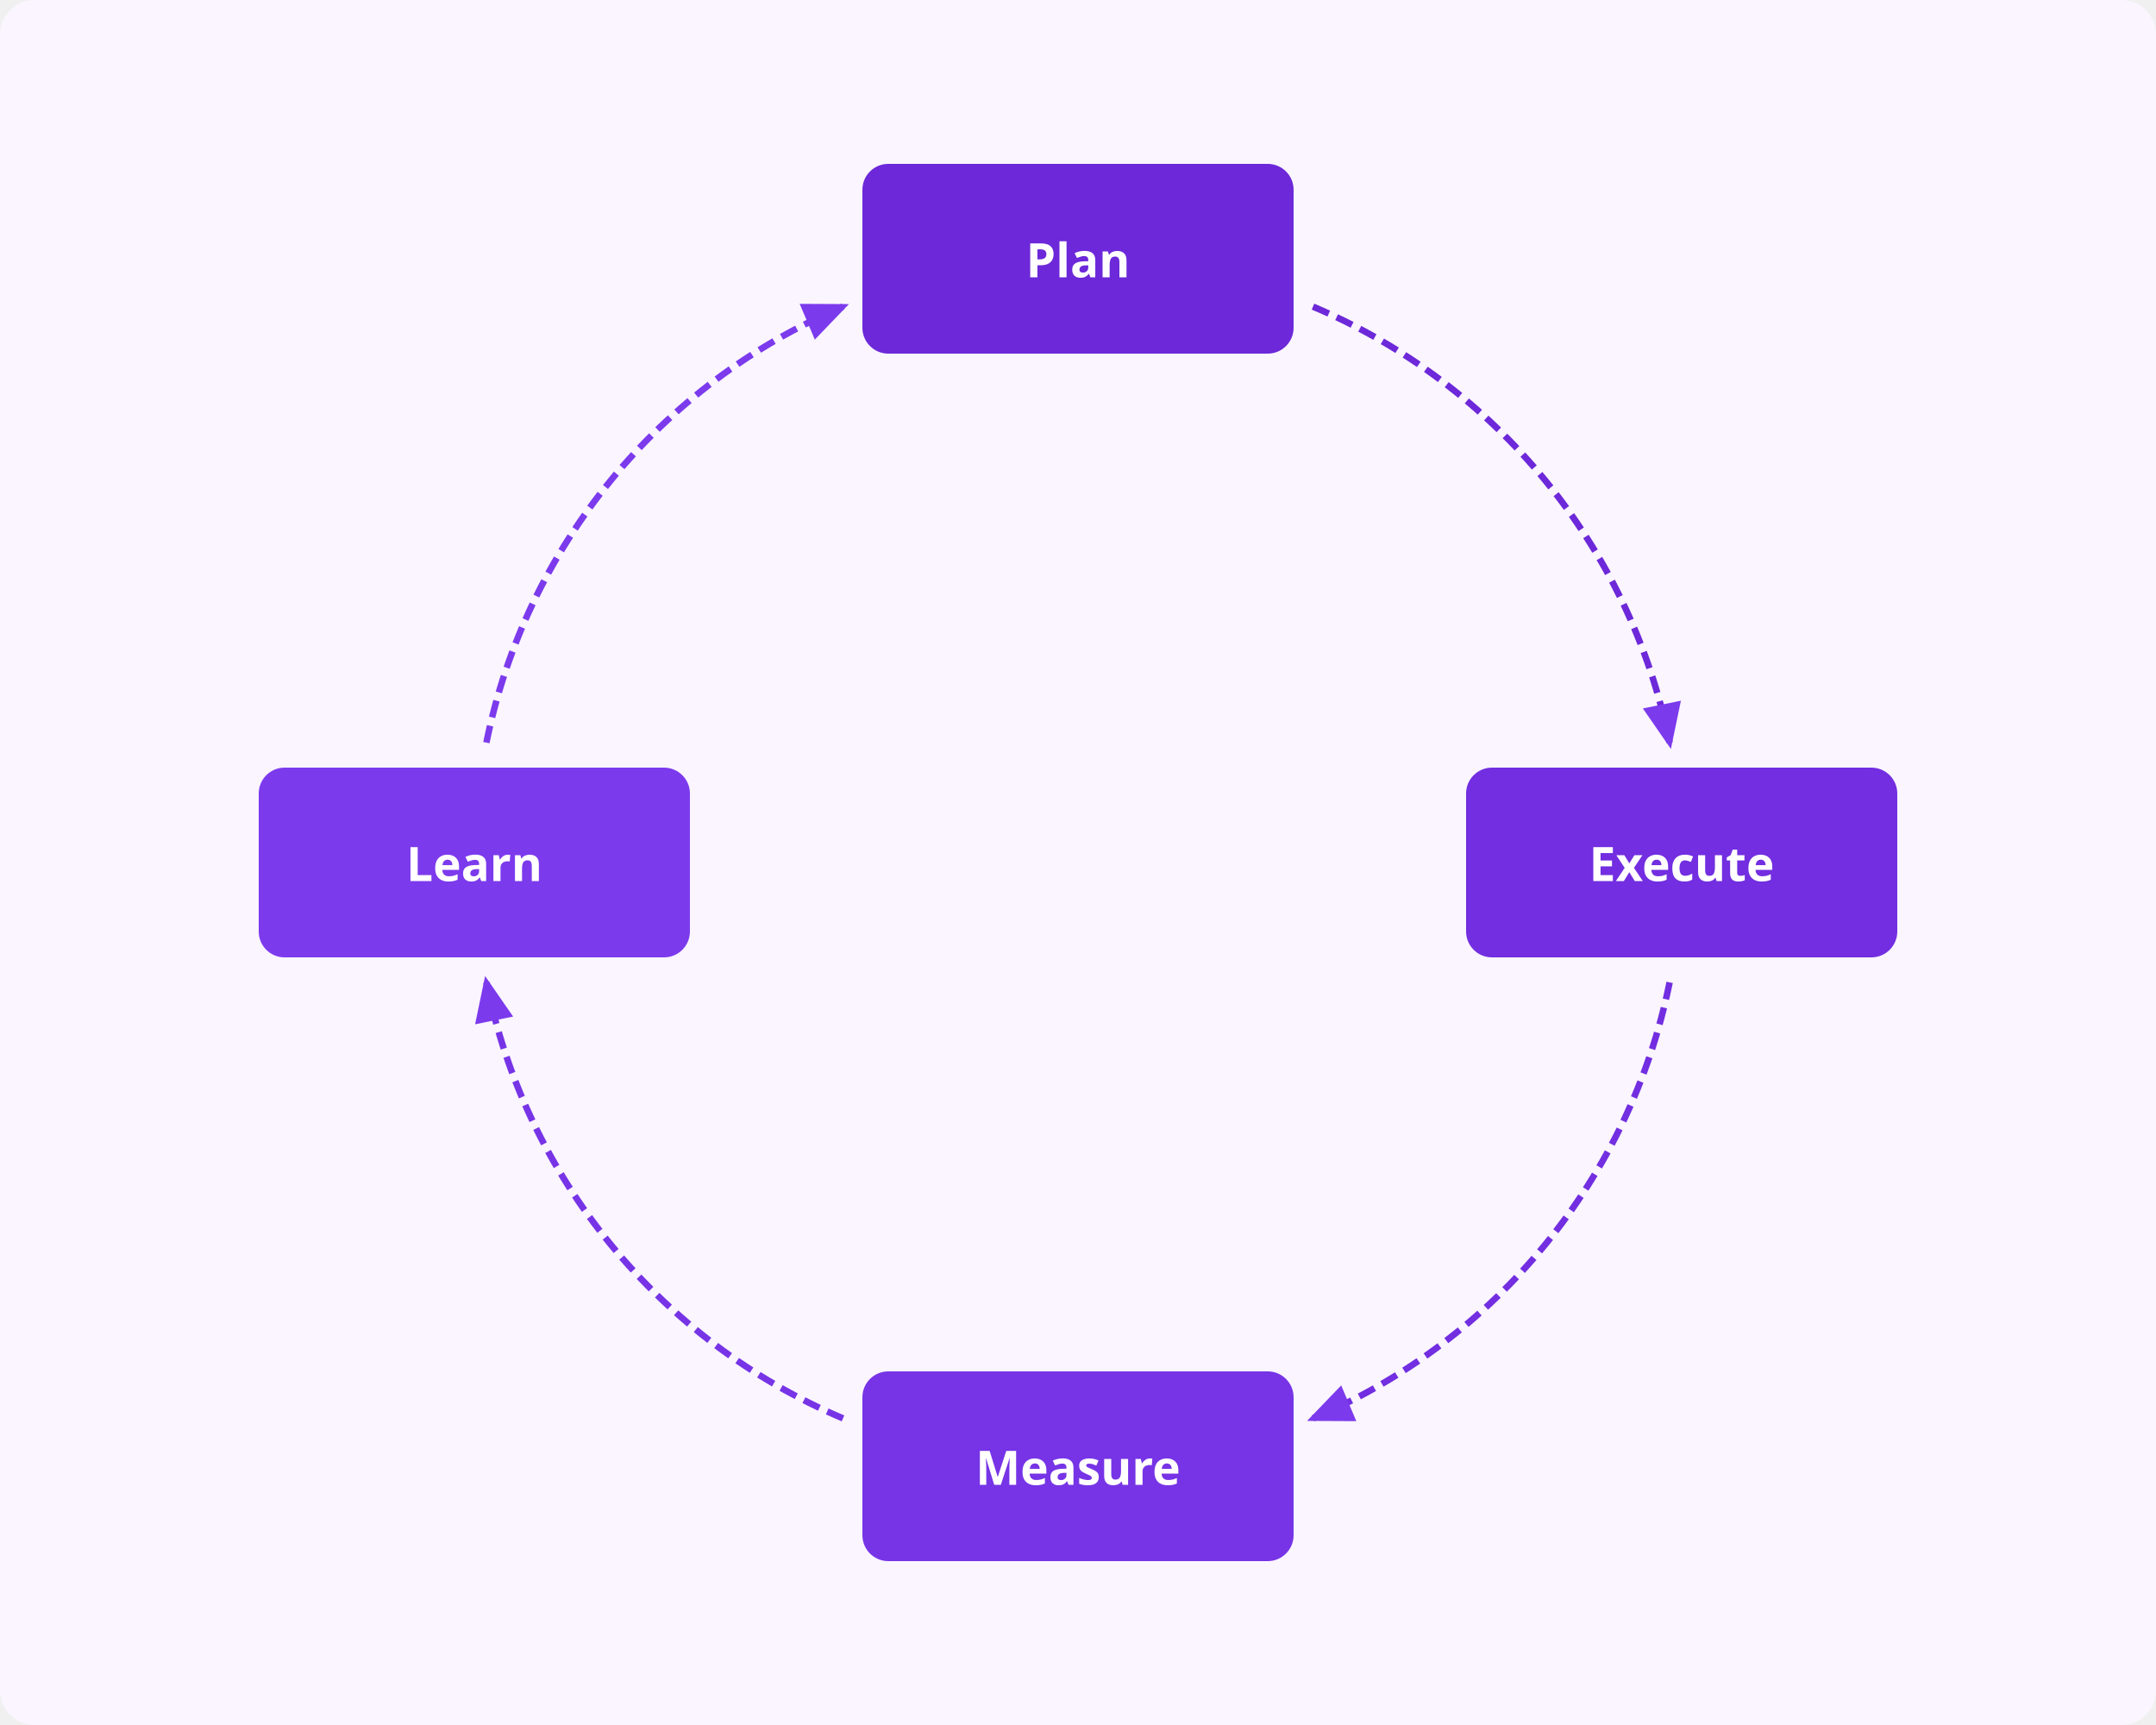
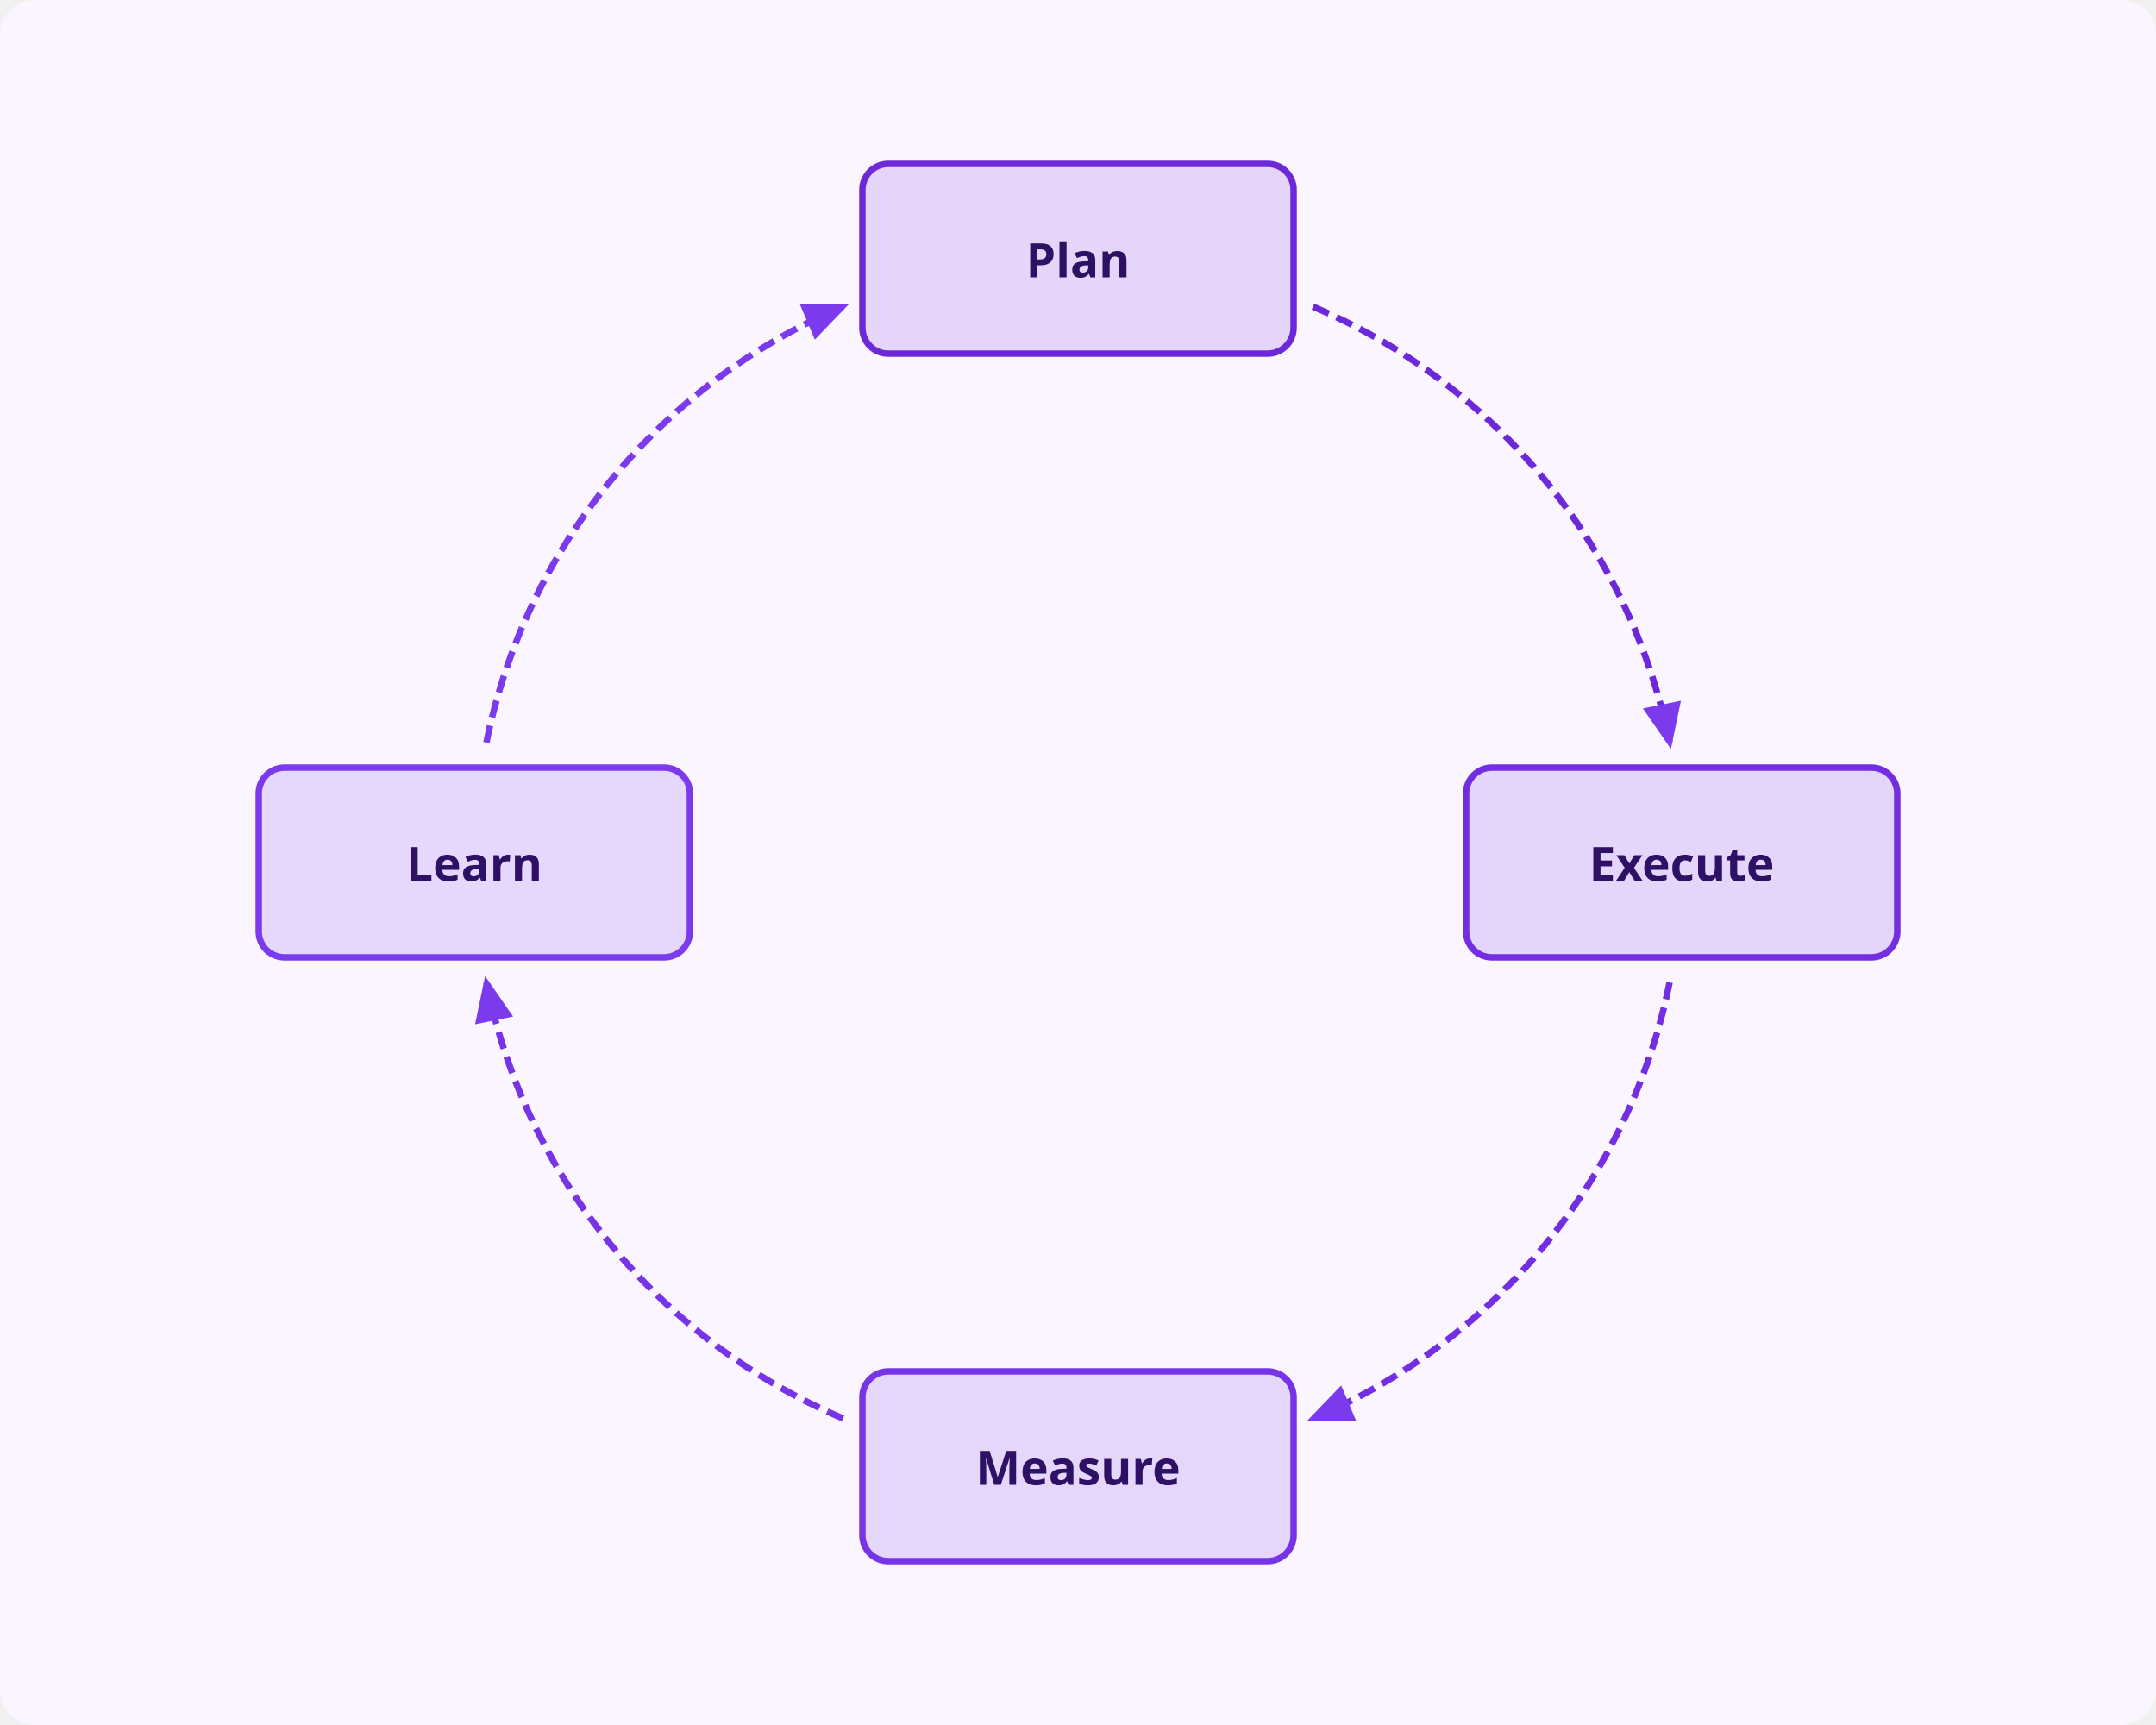
<svg xmlns="http://www.w3.org/2000/svg" data-mdart-scope="mdart-s1akqa6p" viewBox="0 0 500 400" style="width:100%;height:auto">
  <rect width="500" height="400" fill="#faf5ff" rx="8" />
  <style>@keyframes mdart-s1akqa6p-mdart-enter{from{opacity:0}to{opacity:1}}@keyframes mdart-s1akqa6p-mdart-bar-grow{from{transform:matrix(0,0,0,1,0,0)}to{transform:matrix(1,0,0,1,0,0)}}@keyframes mdart-s1akqa6p-mdart-stroke-grow{from{stroke-dashoffset:1}to{stroke-dashoffset:0}}@keyframes mdart-s1akqa6p-mdart-marker-pop{from{opacity:0}to{opacity:1}}@keyframes mdart-s1akqa6p-mdart-loop{0%,100%{transform:scale(1.03)}18.1%{transform:scale(1)}94.4%{transform:scale(1)}}@keyframes mdart-s1akqa6p-mdart-bright-loop{0%,100%{filter:brightness(1.4) saturate(1.25) drop-shadow(0 0 6px rgba(255,255,255,.4))}18.1%{filter:brightness(1) saturate(1)}94.4%{filter:brightness(1) saturate(1)}}[data-mdart-scope="mdart-s1akqa6p"] .mdart-n0{transform-box:fill-box;transform-origin:50% 50%;animation:mdart-s1akqa6p-mdart-loop 9000ms ease-in-out 4676ms infinite,mdart-s1akqa6p-mdart-enter 576ms ease-out 0ms 1 both}[data-mdart-scope="mdart-s1akqa6p"] .mdart-n0 rect:not(.mdart-no-glow),[data-mdart-scope="mdart-s1akqa6p"] .mdart-n0 circle:not(.mdart-no-glow),[data-mdart-scope="mdart-s1akqa6p"] .mdart-n0 polygon:not(.mdart-no-glow),[data-mdart-scope="mdart-s1akqa6p"] .mdart-n0 ellipse:not(.mdart-no-glow){animation:mdart-s1akqa6p-mdart-bright-loop 9000ms ease-in-out 4676ms infinite}[data-mdart-scope="mdart-s1akqa6p"] .mdart-n0 .mdart-glow-text{animation:mdart-s1akqa6p-mdart-bright-loop 9000ms ease-in-out 4676ms infinite}[data-mdart-scope="mdart-s1akqa6p"] .mdart-n0 .mdart-glow-stroke{animation:mdart-s1akqa6p-mdart-bright-loop 9000ms ease-in-out 4676ms infinite}[data-mdart-scope="mdart-s1akqa6p"] .mdart-n0 .mdart-bar-grow{transform-box:fill-box;transform-origin:left center;animation:mdart-s1akqa6p-mdart-bar-grow 900ms ease-out 432ms 1 both}[data-mdart-scope="mdart-s1akqa6p"] .mdart-n0 .mdart-stroke-grow{stroke-dasharray:1;stroke-dashoffset:1;animation:mdart-s1akqa6p-mdart-stroke-grow 900ms ease-out 432ms 1 both}[data-mdart-scope="mdart-s1akqa6p"] .mdart-n0 .mdart-marker-pop{opacity:0;animation:mdart-s1akqa6p-mdart-marker-pop 180ms ease-out 1332ms 1 both}[data-mdart-scope="mdart-s1akqa6p"] .mdart-arr-n0{animation:mdart-s1akqa6p-mdart-enter 576ms ease-out 0ms 1 both}[data-mdart-scope="mdart-s1akqa6p"] .mdart-n1{transform-box:fill-box;transform-origin:50% 50%;animation:mdart-s1akqa6p-mdart-loop 9000ms ease-in-out 6476ms infinite,mdart-s1akqa6p-mdart-enter 576ms ease-out 800ms 1 both}[data-mdart-scope="mdart-s1akqa6p"] .mdart-n1 rect:not(.mdart-no-glow),[data-mdart-scope="mdart-s1akqa6p"] .mdart-n1 circle:not(.mdart-no-glow),[data-mdart-scope="mdart-s1akqa6p"] .mdart-n1 polygon:not(.mdart-no-glow),[data-mdart-scope="mdart-s1akqa6p"] .mdart-n1 ellipse:not(.mdart-no-glow){animation:mdart-s1akqa6p-mdart-bright-loop 9000ms ease-in-out 6476ms infinite}[data-mdart-scope="mdart-s1akqa6p"] .mdart-n1 .mdart-glow-text{animation:mdart-s1akqa6p-mdart-bright-loop 9000ms ease-in-out 6476ms infinite}[data-mdart-scope="mdart-s1akqa6p"] .mdart-n1 .mdart-glow-stroke{animation:mdart-s1akqa6p-mdart-bright-loop 9000ms ease-in-out 6476ms infinite}[data-mdart-scope="mdart-s1akqa6p"] .mdart-n1 .mdart-bar-grow{transform-box:fill-box;transform-origin:left center;animation:mdart-s1akqa6p-mdart-bar-grow 900ms ease-out 1232ms 1 both}[data-mdart-scope="mdart-s1akqa6p"] .mdart-n1 .mdart-stroke-grow{stroke-dasharray:1;stroke-dashoffset:1;animation:mdart-s1akqa6p-mdart-stroke-grow 900ms ease-out 1232ms 1 both}[data-mdart-scope="mdart-s1akqa6p"] .mdart-n1 .mdart-marker-pop{opacity:0;animation:mdart-s1akqa6p-mdart-marker-pop 180ms ease-out 2132ms 1 both}[data-mdart-scope="mdart-s1akqa6p"] .mdart-arr-n1{animation:mdart-s1akqa6p-mdart-enter 576ms ease-out 800ms 1 both}[data-mdart-scope="mdart-s1akqa6p"] .mdart-n2{transform-box:fill-box;transform-origin:50% 50%;animation:mdart-s1akqa6p-mdart-loop 9000ms ease-in-out 8276ms infinite,mdart-s1akqa6p-mdart-enter 576ms ease-out 1600ms 1 both}[data-mdart-scope="mdart-s1akqa6p"] .mdart-n2 rect:not(.mdart-no-glow),[data-mdart-scope="mdart-s1akqa6p"] .mdart-n2 circle:not(.mdart-no-glow),[data-mdart-scope="mdart-s1akqa6p"] .mdart-n2 polygon:not(.mdart-no-glow),[data-mdart-scope="mdart-s1akqa6p"] .mdart-n2 ellipse:not(.mdart-no-glow){animation:mdart-s1akqa6p-mdart-bright-loop 9000ms ease-in-out 8276ms infinite}[data-mdart-scope="mdart-s1akqa6p"] .mdart-n2 .mdart-glow-text{animation:mdart-s1akqa6p-mdart-bright-loop 9000ms ease-in-out 8276ms infinite}[data-mdart-scope="mdart-s1akqa6p"] .mdart-n2 .mdart-glow-stroke{animation:mdart-s1akqa6p-mdart-bright-loop 9000ms ease-in-out 8276ms infinite}[data-mdart-scope="mdart-s1akqa6p"] .mdart-n2 .mdart-bar-grow{transform-box:fill-box;transform-origin:left center;animation:mdart-s1akqa6p-mdart-bar-grow 900ms ease-out 2032ms 1 both}[data-mdart-scope="mdart-s1akqa6p"] .mdart-n2 .mdart-stroke-grow{stroke-dasharray:1;stroke-dashoffset:1;animation:mdart-s1akqa6p-mdart-stroke-grow 900ms ease-out 2032ms 1 both}[data-mdart-scope="mdart-s1akqa6p"] .mdart-n2 .mdart-marker-pop{opacity:0;animation:mdart-s1akqa6p-mdart-marker-pop 180ms ease-out 2932ms 1 both}[data-mdart-scope="mdart-s1akqa6p"] .mdart-arr-n2{animation:mdart-s1akqa6p-mdart-enter 576ms ease-out 1600ms 1 both}[data-mdart-scope="mdart-s1akqa6p"] .mdart-n3{transform-box:fill-box;transform-origin:50% 50%;animation:mdart-s1akqa6p-mdart-loop 9000ms ease-in-out 10076ms infinite,mdart-s1akqa6p-mdart-enter 576ms ease-out 2400ms 1 both}[data-mdart-scope="mdart-s1akqa6p"] .mdart-n3 rect:not(.mdart-no-glow),[data-mdart-scope="mdart-s1akqa6p"] .mdart-n3 circle:not(.mdart-no-glow),[data-mdart-scope="mdart-s1akqa6p"] .mdart-n3 polygon:not(.mdart-no-glow),[data-mdart-scope="mdart-s1akqa6p"] .mdart-n3 ellipse:not(.mdart-no-glow){animation:mdart-s1akqa6p-mdart-bright-loop 9000ms ease-in-out 10076ms infinite}[data-mdart-scope="mdart-s1akqa6p"] .mdart-n3 .mdart-glow-text{animation:mdart-s1akqa6p-mdart-bright-loop 9000ms ease-in-out 10076ms infinite}[data-mdart-scope="mdart-s1akqa6p"] .mdart-n3 .mdart-glow-stroke{animation:mdart-s1akqa6p-mdart-bright-loop 9000ms ease-in-out 10076ms infinite}[data-mdart-scope="mdart-s1akqa6p"] .mdart-n3 .mdart-bar-grow{transform-box:fill-box;transform-origin:left center;animation:mdart-s1akqa6p-mdart-bar-grow 900ms ease-out 2832ms 1 both}[data-mdart-scope="mdart-s1akqa6p"] .mdart-n3 .mdart-stroke-grow{stroke-dasharray:1;stroke-dashoffset:1;animation:mdart-s1akqa6p-mdart-stroke-grow 900ms ease-out 2832ms 1 both}[data-mdart-scope="mdart-s1akqa6p"] .mdart-n3 .mdart-marker-pop{opacity:0;animation:mdart-s1akqa6p-mdart-marker-pop 180ms ease-out 3732ms 1 both}[data-mdart-scope="mdart-s1akqa6p"] .mdart-arr-n3{animation:mdart-s1akqa6p-mdart-enter 576ms ease-out 2400ms 1 both}[data-mdart-scope="mdart-s1akqa6p"] .mdart-arr-n4{animation:mdart-s1akqa6p-mdart-enter 576ms ease-out 3200ms 1 both}</style>
  <defs>
    <marker id="cycle-arr" markerWidth="8" markerHeight="8" refX="6" refY="3" orient="auto">
      <path d="M0,0 L7,3 L0,6 Z" fill="#7c3aed" />
    </marker>
  </defs>
  <g class="mdart-arr-n1">
    <path d="M304.5,71.1 A140,140 0 0,1 387.2,172.2" fill="none" stroke="#6d28d9" stroke-width="1.5" stroke-dasharray="4,2" marker-end="url(#cycle-arr)" />
  </g>
  <g class="mdart-arr-n2">
    <path d="M387.2,227.8 A140,140 0 0,1 304.5,328.9" fill="none" stroke="#722ee0" stroke-width="1.5" stroke-dasharray="4,2" marker-end="url(#cycle-arr)" />
  </g>
  <g class="mdart-arr-n3">
    <path d="M195.5,328.9 A140,140 0 0,1 112.8,227.8" fill="none" stroke="#7734e6" stroke-width="1.5" stroke-dasharray="4,2" marker-end="url(#cycle-arr)" />
  </g>
  <g class="mdart-arr-n4">
    <path d="M112.8,172.2 A140,140 0 0,1 195.5,71.1" fill="none" stroke="#7c3aed" stroke-width="1.5" stroke-dasharray="4,2" marker-end="url(#cycle-arr)" />
  </g>
  <g class="mdart-n0">
-     <rect x="200.0" y="38.0" width="100" height="44" rx="6" fill="#6d28d9" />
-     <text x="250.0" y="64.3" text-anchor="middle" font-size="11" fill="#ffffff" font-family="'Noto Sans', 'Noto Sans CJK', Inter, -apple-system, BlinkMacSystemFont, 'Segoe UI', Roboto, 'Helvetica Neue', Arial, sans-serif" font-weight="600">
+     <rect x="200.0" y="38.0" width="100" height="44" rx="6" fill="#6d28d928" stroke="#6d28d9" stroke-width="1.5" />
+     <text x="250.0" y="64.3" text-anchor="middle" font-size="11" fill="#2e1065" font-family="'Noto Sans', 'Noto Sans CJK', Inter, -apple-system, BlinkMacSystemFont, 'Segoe UI', Roboto, 'Helvetica Neue', Arial, sans-serif" font-weight="600">
      <tspan>Plan</tspan>
    </text>
  </g>
  <g class="mdart-n1">
-     <rect x="340.0" y="178.0" width="100" height="44" rx="6" fill="#722ee0" />
-     <text x="390.0" y="204.3" text-anchor="middle" font-size="11" fill="#ffffff" font-family="'Noto Sans', 'Noto Sans CJK', Inter, -apple-system, BlinkMacSystemFont, 'Segoe UI', Roboto, 'Helvetica Neue', Arial, sans-serif" font-weight="600">
+     <rect x="340.0" y="178.0" width="100" height="44" rx="6" fill="#722ee028" stroke="#722ee0" stroke-width="1.5" />
+     <text x="390.0" y="204.3" text-anchor="middle" font-size="11" fill="#2e1065" font-family="'Noto Sans', 'Noto Sans CJK', Inter, -apple-system, BlinkMacSystemFont, 'Segoe UI', Roboto, 'Helvetica Neue', Arial, sans-serif" font-weight="600">
      <tspan>Execute</tspan>
    </text>
  </g>
  <g class="mdart-n2">
-     <rect x="200.0" y="318.0" width="100" height="44" rx="6" fill="#7734e6" />
-     <text x="250.0" y="344.3" text-anchor="middle" font-size="11" fill="#ffffff" font-family="'Noto Sans', 'Noto Sans CJK', Inter, -apple-system, BlinkMacSystemFont, 'Segoe UI', Roboto, 'Helvetica Neue', Arial, sans-serif" font-weight="600">
+     <rect x="200.0" y="318.0" width="100" height="44" rx="6" fill="#7734e628" stroke="#7734e6" stroke-width="1.5" />
+     <text x="250.0" y="344.3" text-anchor="middle" font-size="11" fill="#2e1065" font-family="'Noto Sans', 'Noto Sans CJK', Inter, -apple-system, BlinkMacSystemFont, 'Segoe UI', Roboto, 'Helvetica Neue', Arial, sans-serif" font-weight="600">
      <tspan>Measure</tspan>
    </text>
  </g>
  <g class="mdart-n3">
-     <rect x="60.0" y="178.0" width="100" height="44" rx="6" fill="#7c3aed" />
-     <text x="110.0" y="204.3" text-anchor="middle" font-size="11" fill="#ffffff" font-family="'Noto Sans', 'Noto Sans CJK', Inter, -apple-system, BlinkMacSystemFont, 'Segoe UI', Roboto, 'Helvetica Neue', Arial, sans-serif" font-weight="600">
+     <rect x="60.0" y="178.0" width="100" height="44" rx="6" fill="#7c3aed28" stroke="#7c3aed" stroke-width="1.5" />
+     <text x="110.0" y="204.3" text-anchor="middle" font-size="11" fill="#2e1065" font-family="'Noto Sans', 'Noto Sans CJK', Inter, -apple-system, BlinkMacSystemFont, 'Segoe UI', Roboto, 'Helvetica Neue', Arial, sans-serif" font-weight="600">
      <tspan>Learn</tspan>
    </text>
  </g>
</svg>
